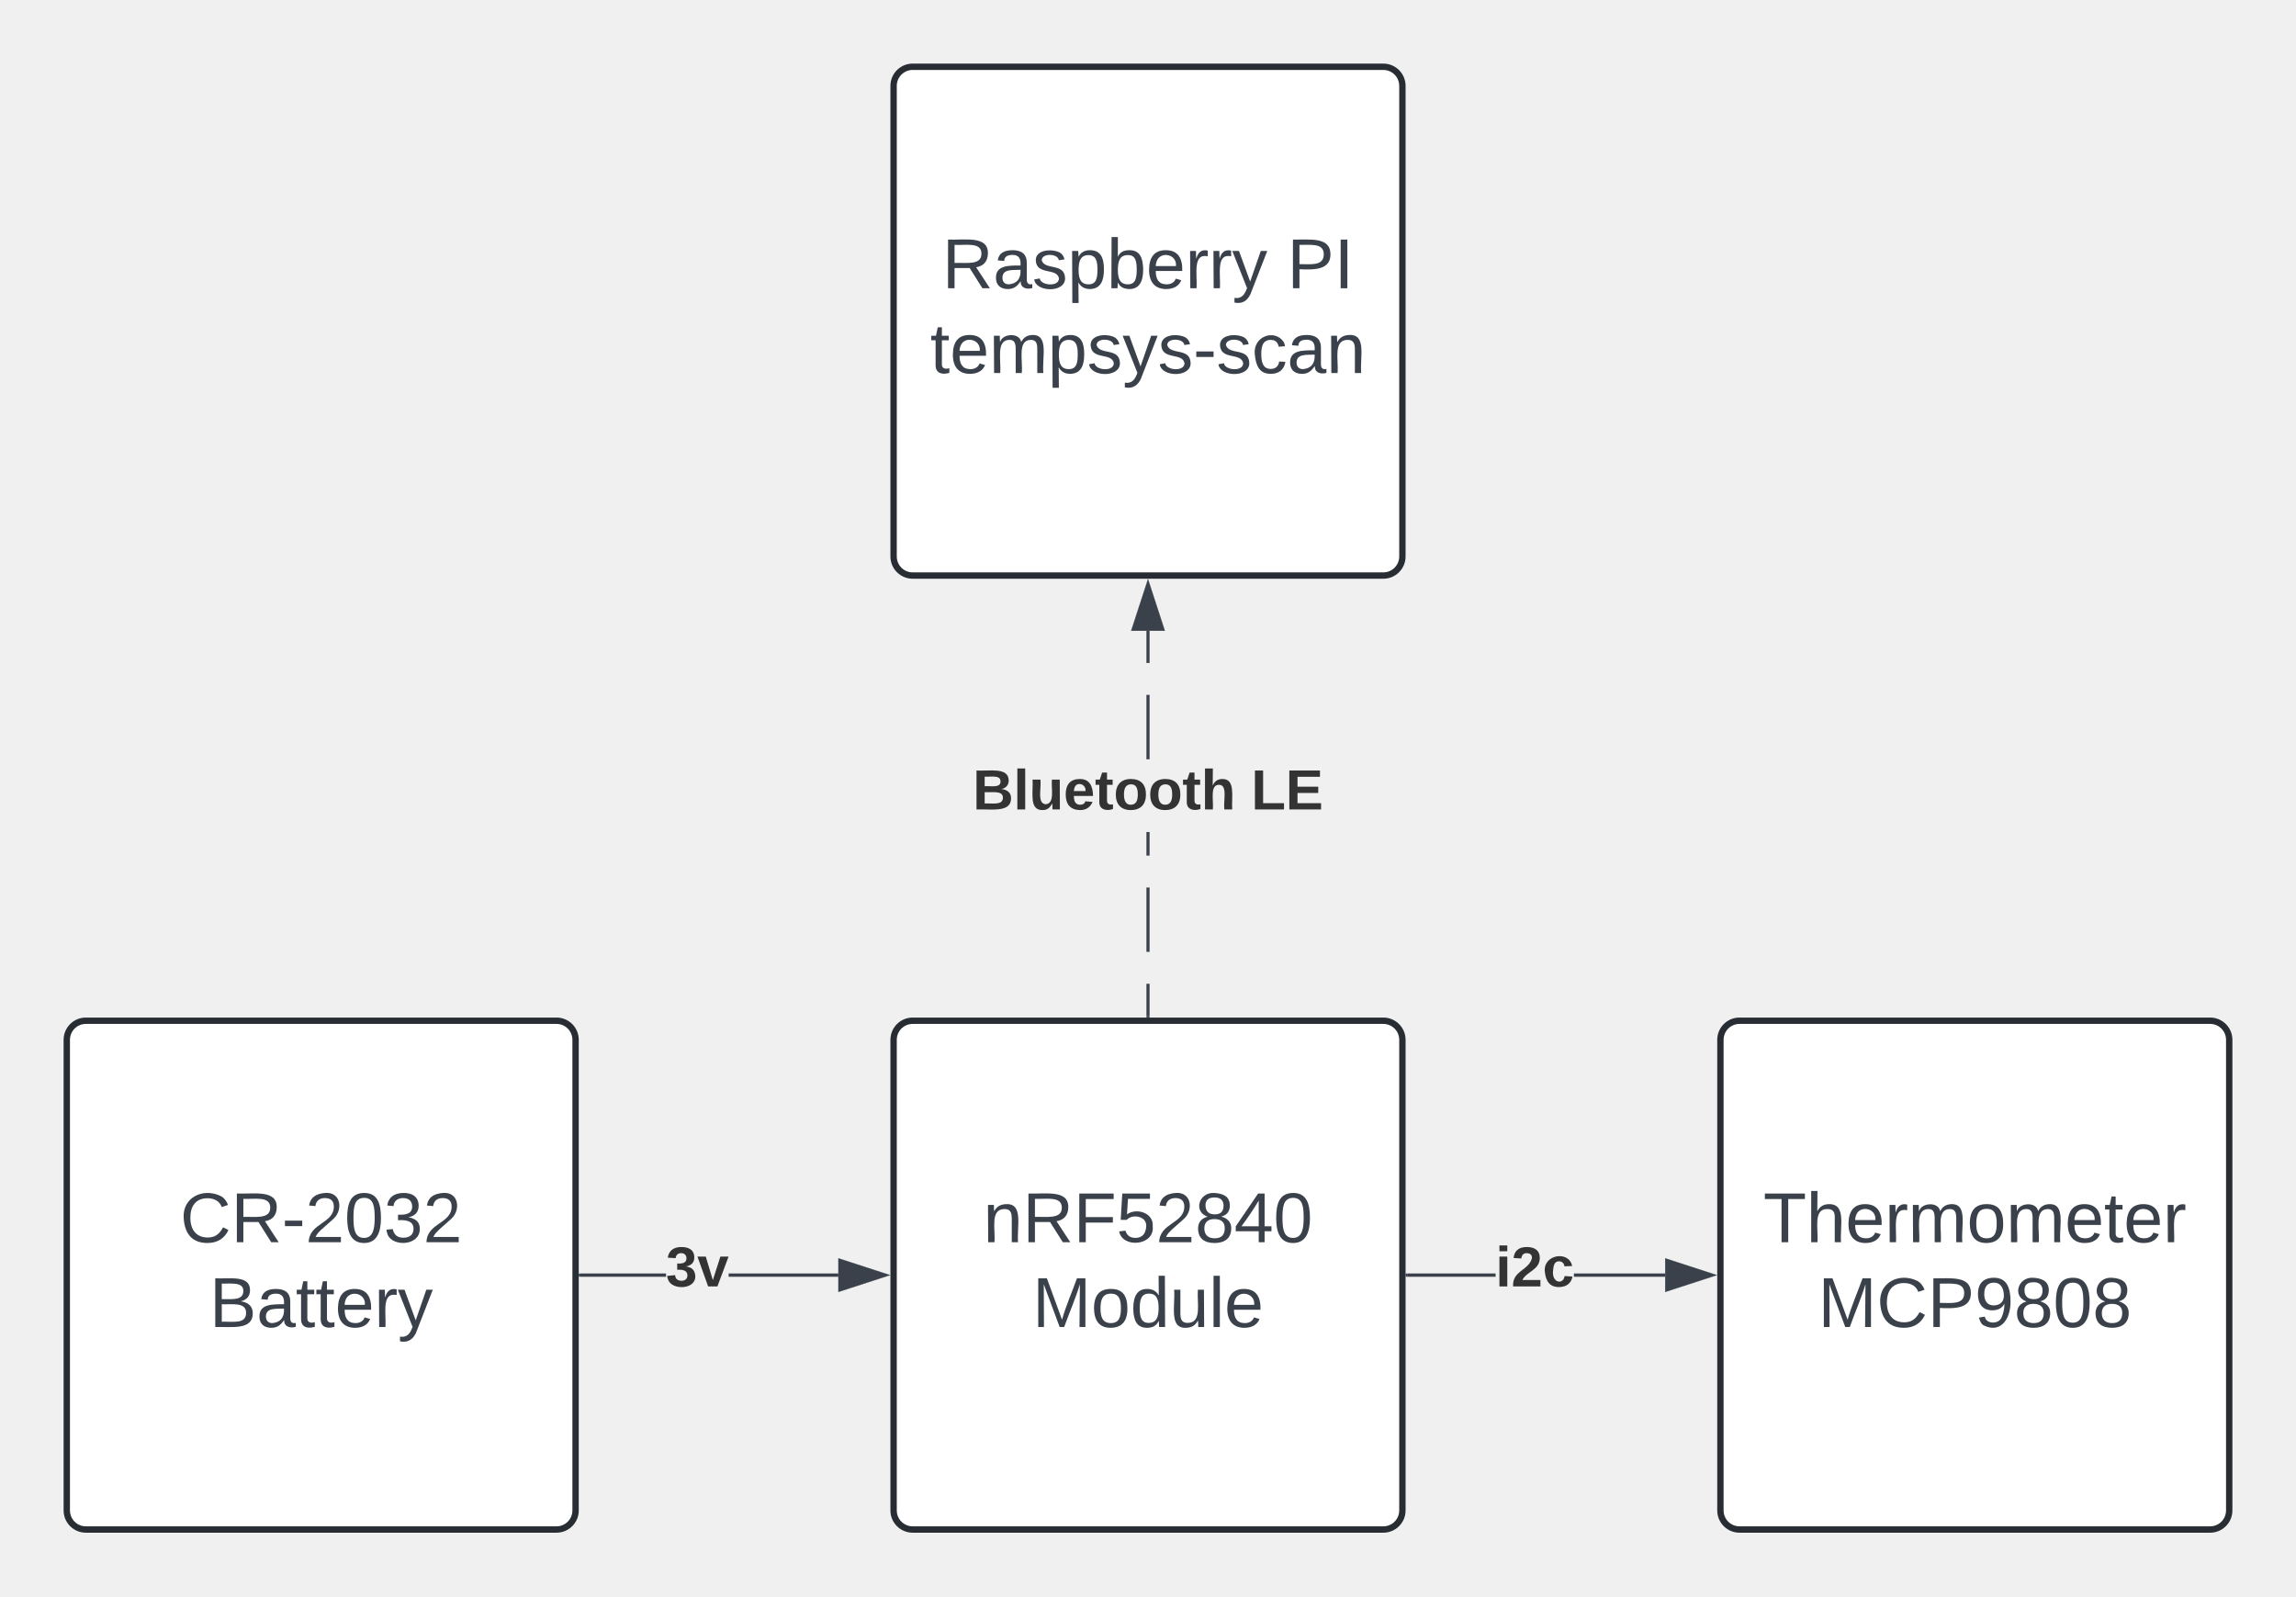
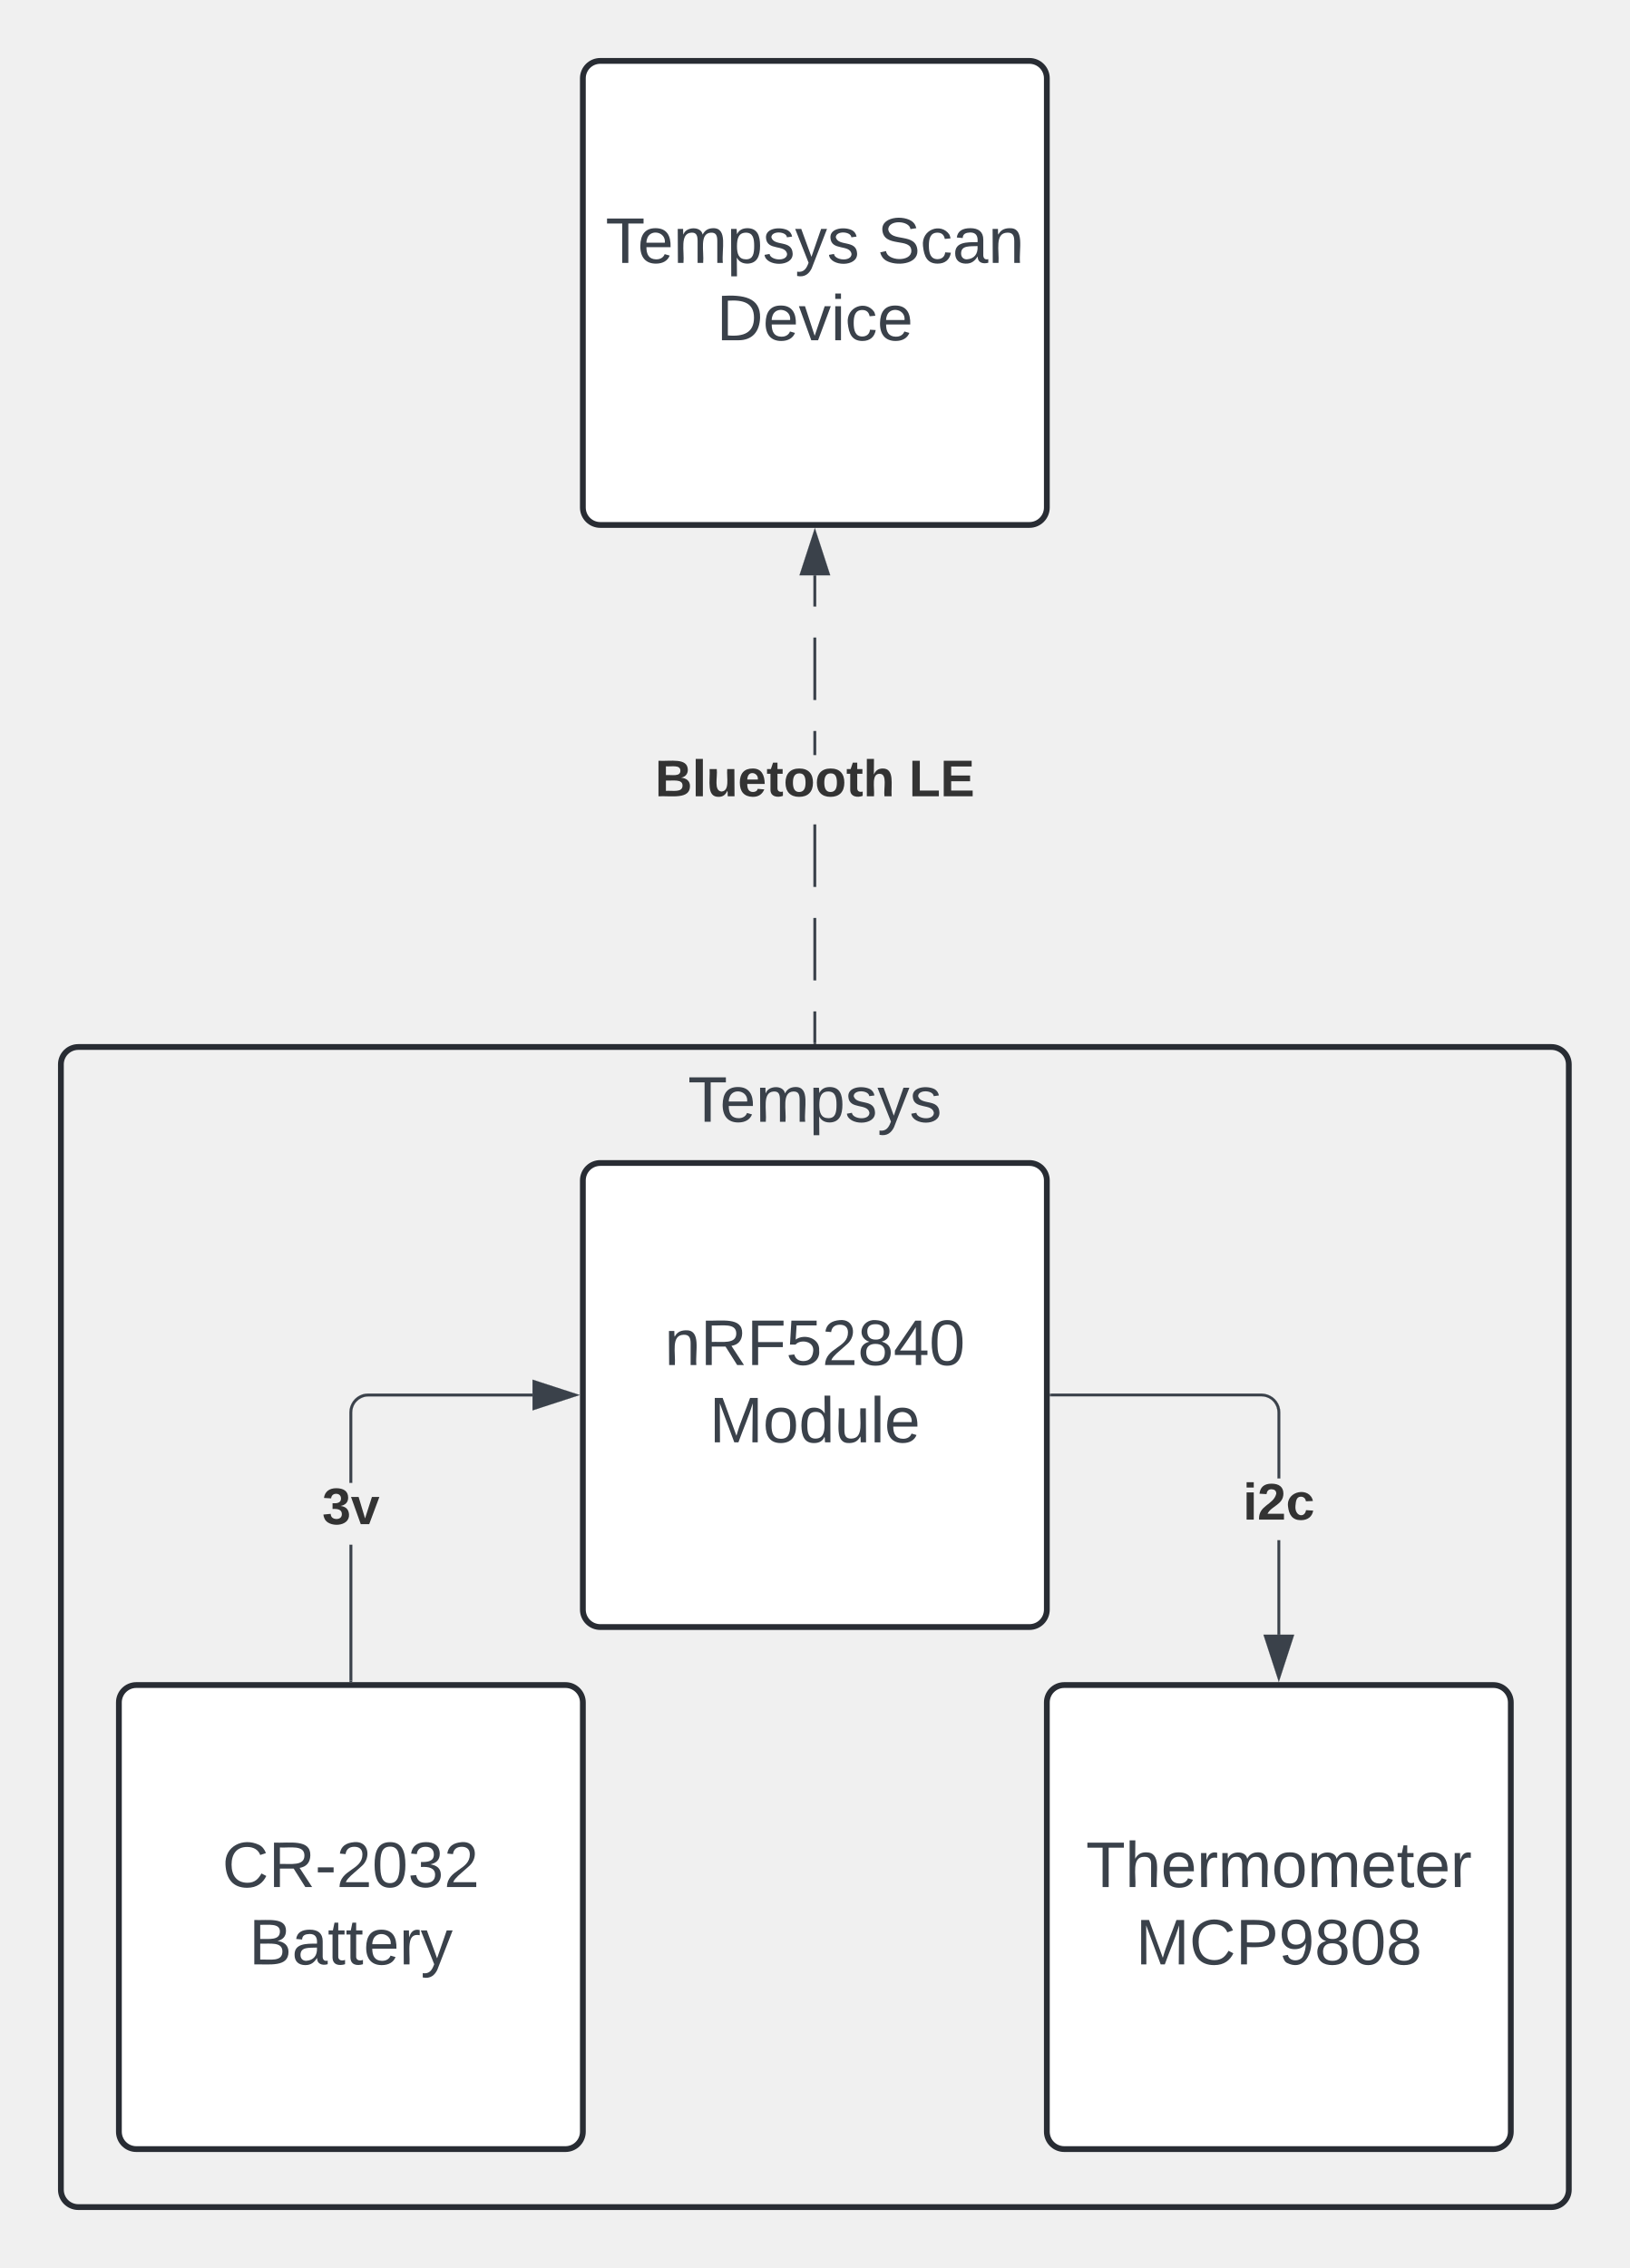
- <svg xmlns="http://www.w3.org/2000/svg" xmlns:ns1="lucid" xmlns:xlink="http://www.w3.org/1999/xlink" width="722" height="502">
-   <g transform="translate(-739 -479)" ns1:page-tab-id="c0JdS2d79x2R">
-     <path d="M760 806a6 6 0 0 1 6-6h148a6 6 0 0 1 6 6v148a6 6 0 0 1-6 6H766a6 6 0 0 1-6-6z" stroke="#282c33" stroke-width="2" fill="#fff" />
-     <use xlink:href="#a" transform="matrix(1,0,0,1,765,805) translate(30.64815 64.65278)" />
-     <use xlink:href="#b" transform="matrix(1,0,0,1,765,805) translate(39.84568 91.31944)" />
-     <path d="M948.4 880.48h-26.9v-.96h26.9zm54.22 0h-34.47v-.96h34.47z" stroke="#3a414a" stroke-width=".05" fill="#3a414a" />
-     <path d="M921.5 880.48h-.5v-.96h.5z" fill="#3a414a" />
+ <svg xmlns="http://www.w3.org/2000/svg" xmlns:ns1="lucid" xmlns:xlink="http://www.w3.org/1999/xlink" width="562" height="782">
+   <g transform="translate(-819 -639)" ns1:page-tab-id="c0JdS2d79x2R">
+     <path d="M840 1006a6 6 0 0 1 6-6h508a6 6 0 0 1 6 6v388a6 6 0 0 1-6 6H846a6 6 0 0 1-6-6z" stroke="#282c33" stroke-width="2" fill-opacity="0" />
+     <use xlink:href="#a" transform="matrix(1,0,0,1,848,1008) translate(208.2346 17.77778)" />
+     <path d="M860 1226a6 6 0 0 1 6-6h148a6 6 0 0 1 6 6v148a6 6 0 0 1-6 6H866a6 6 0 0 1-6-6z" stroke="#282c33" stroke-width="2" fill="#fff" />
+     <use xlink:href="#b" transform="matrix(1,0,0,1,865,1225) translate(30.64815 64.65278)" />
+     <use xlink:href="#c" transform="matrix(1,0,0,1,865,1225) translate(39.84568 91.31944)" />
+     <path d="M940.48 1218.5h-.96v-46.86h.96zm62.14-98.03h-56.6l-.88.07-.85.2-.8.34-.75.45-.66.56-.57.65-.45.74-.33.8-.2.84-.07.88v24.28h-.96v-24.32l.08-1 .24-.98.4-.94.52-.87.66-.78.77-.66.86-.53.94-.4 1-.23.98-.07h56.64z" stroke="#3a414a" stroke-width=".05" fill="#3a414a" />
+     <path d="M940.48 1219h-.96v-.5h.96z" fill="#3a414a" />
    <path stroke="#3a414a" stroke-width=".05" fill="#3a414a" />
-     <path d="M1017.38 880l-14.26 4.63v-9.26z" fill="#3a414a" />
-     <path d="M1018.92 880l-16.28 5.3v-10.6zm-15.33 3.98l12.25-3.98-12.26-3.98z" stroke="#3a414a" stroke-width=".05" fill="#3a414a" />
-     <use xlink:href="#c" transform="matrix(1,0,0,1,948.397,869.3333) translate(0 14.22222)" />
-     <path d="M1020 806a6 6 0 0 1 6-6h148a6 6 0 0 1 6 6v148a6 6 0 0 1-6 6h-148a6 6 0 0 1-6-6z" stroke="#282c33" stroke-width="2" fill="#fff" />
-     <use xlink:href="#d" transform="matrix(1,0,0,1,1025,805) translate(23.20988 64.65278)" />
-     <use xlink:href="#e" transform="matrix(1,0,0,1,1025,805) translate(38.64198 91.31944)" />
-     <path d="M1209.28 880.48h-27.78v-.96h27.78zm53.34 0h-28.65v-.96h28.65z" stroke="#3a414a" stroke-width=".05" fill="#3a414a" />
-     <path d="M1181.5 880.48h-.5v-.96h.5z" fill="#3a414a" />
+     <path d="M1017.38 1120l-14.26 4.63v-9.27z" fill="#3a414a" />
+     <path d="M1018.92 1120l-16.28 5.3v-10.6zm-15.33 3.98l12.25-3.98-12.26-3.98z" stroke="#3a414a" stroke-width=".05" fill="#3a414a" />
+     <use xlink:href="#d" transform="matrix(1,0,0,1,930.1235,1150.304) translate(0 14.22222)" />
+     <path d="M1020 1046a6 6 0 0 1 6-6h148a6 6 0 0 1 6 6v148a6 6 0 0 1-6 6h-148a6 6 0 0 1-6-6z" stroke="#282c33" stroke-width="2" fill="#fff" />
+     <use xlink:href="#e" transform="matrix(1,0,0,1,1025,1045) translate(23.20988 64.65278)" />
+     <use xlink:href="#f" transform="matrix(1,0,0,1,1025,1045) translate(38.64198 91.31944)" />
+     <path d="M1260.47 1202.62h-.94v-32.55h.94zm-5.46-83.02l1 .24.94.4.87.52.78.66.66.77.53.86.4.94.23 1 .07.98v22.76h-.94v-22.72l-.07-.88-.2-.85-.34-.8-.45-.75-.56-.66-.65-.57-.74-.45-.8-.33-.84-.2-.88-.08h-72.48v-.94h72.52z" stroke="#3a414a" stroke-width=".05" fill="#3a414a" />
+     <path d="M1181.5 1120.47h-.5v-.94h.5z" fill="#3a414a" />
    <path stroke="#3a414a" stroke-width=".05" fill="#3a414a" />
-     <path d="M1277.38 880l-14.26 4.63v-9.26z" fill="#3a414a" />
-     <path d="M1278.92 880l-16.28 5.3v-10.6zm-15.33 3.98l12.25-3.98-12.26-3.98z" stroke="#3a414a" stroke-width=".05" fill="#3a414a" />
-     <use xlink:href="#f" transform="matrix(1,0,0,1,1209.278,869.3333) translate(0 14.22222)" />
-     <path d="M1280 806a6 6 0 0 1 6-6h148a6 6 0 0 1 6 6v148a6 6 0 0 1-6 6h-148a6 6 0 0 1-6-6z" stroke="#282c33" stroke-width="2" fill="#fff" />
-     <use xlink:href="#g" transform="matrix(1,0,0,1,1285,805) translate(8.487654 64.65278)" />
-     <use xlink:href="#h" transform="matrix(1,0,0,1,1285,805) translate(25.67901 91.31944)" />
-     <path d="M1100.47 798.5h-.94v-10.1h.94zm0-20.2h-.94v-20.17h.94zm0-30.26h-.94v-7.37h.94zm0-30.28h-.94v-20.2h.94zm0-30.28h-.94v-10.1h.94z" stroke="#3a414a" stroke-width=".05" fill="#3a414a" />
-     <path d="M1100.47 799h-.94v-.5h.94z" fill="#3a414a" />
+     <path d="M1260 1217.38l-4.63-14.26h9.27z" fill="#3a414a" />
+     <path d="M1260 1218.92l-5.3-16.28h10.6zm-3.98-15.33l3.98 12.25 3.98-12.26z" stroke="#3a414a" stroke-width=".05" fill="#3a414a" />
+     <use xlink:href="#g" transform="matrix(1,0,0,1,1247.654,1148.737) translate(0 14.22222)" />
+     <path d="M1180 1226a6 6 0 0 1 6-6h148a6 6 0 0 1 6 6v148a6 6 0 0 1-6 6h-148a6 6 0 0 1-6-6z" stroke="#282c33" stroke-width="2" fill="#fff" />
+     <use xlink:href="#h" transform="matrix(1,0,0,1,1185,1225) translate(8.487654 64.65278)" />
+     <use xlink:href="#i" transform="matrix(1,0,0,1,1185,1225) translate(25.67901 91.31944)" />
+     <path d="M1100.47 998.5h-.94v-10.74h.94zm0-21.48h-.94v-21.48h.94zm0-32.23h-.94v-21.5h.94zm0-45.47h-.94v-8.24h.94zm0-18.98h-.94v-21.48h.94zm0-32.23h-.94V837.4h.94z" stroke="#3a414a" stroke-width=".05" fill="#3a414a" />
+     <path d="M1100.47 999h-.94v-.5h.94z" fill="#3a414a" />
    <path stroke="#3a414a" stroke-width=".05" fill="#3a414a" />
-     <path d="M1104.63 676.88h-9.27l4.64-14.26z" fill="#3a414a" />
-     <path d="M1105.3 677.36h-10.6l5.3-16.28zm-9.28-.95h7.96l-3.98-12.25z" stroke="#3a414a" stroke-width=".05" fill="#3a414a" />
-     <use xlink:href="#i" transform="matrix(1,0,0,1,1044.889,719.3333) translate(0 14.22222)" />
-     <use xlink:href="#j" transform="matrix(1,0,0,1,1044.889,719.3333) translate(87.55556 14.22222)" />
-     <path d="M1020 506a6 6 0 0 1 6-6h148a6 6 0 0 1 6 6v148a6 6 0 0 1-6 6h-148a6 6 0 0 1-6-6z" stroke="#282c33" stroke-width="2" fill="#fff" />
+     <path d="M1104.63 836.88h-9.27l4.64-14.26z" fill="#3a414a" />
+     <path d="M1105.3 837.36h-10.6l5.3-16.28zm-9.28-.95h7.96l-3.98-12.25z" stroke="#3a414a" stroke-width=".05" fill="#3a414a" />
+     <use xlink:href="#j" transform="matrix(1,0,0,1,1044.889,899.3333) translate(0 14.22222)" />
+     <use xlink:href="#k" transform="matrix(1,0,0,1,1044.889,899.3333) translate(87.55556 14.22222)" />
+     <path d="M1020 666a6 6 0 0 1 6-6h148a6 6 0 0 1 6 6v148a6 6 0 0 1-6 6h-148a6 6 0 0 1-6-6z" stroke="#282c33" stroke-width="2" fill="#fff" />
    <g>
-       <use xlink:href="#k" transform="matrix(1,0,0,1,1025,505) translate(10.27778 64.65278)" />
-       <use xlink:href="#l" transform="matrix(1,0,0,1,1025,505) translate(118.7346 64.65278)" />
-       <use xlink:href="#m" transform="matrix(1,0,0,1,1025,505) translate(6.54321 91.31944)" />
+       <use xlink:href="#l" transform="matrix(1,0,0,1,1025,665) translate(2.839506 64.65278)" />
+       <use xlink:href="#m" transform="matrix(1,0,0,1,1025,665) translate(96.54321 64.65278)" />
+       <use xlink:href="#n" transform="matrix(1,0,0,1,1025,665) translate(41.11111 91.31944)" />
    </g>
    <defs>
-       <path fill="#3a414a" d="M212-179c-10-28-35-45-73-45-59 0-87 40-87 99 0 60 29 101 89 101 43 0 62-24 78-52l27 14C228-24 195 4 139 4 59 4 22-46 18-125c-6-104 99-153 187-111 19 9 31 26 39 46" id="n" />
-       <path fill="#3a414a" d="M233-177c-1 41-23 64-60 70L243 0h-38l-65-103H63V0H30v-248c88 3 205-21 203 71zM63-129c60-2 137 13 137-47 0-61-80-42-137-45v92" id="o" />
-       <path fill="#3a414a" d="M16-82v-28h88v28H16" id="p" />
-       <path fill="#3a414a" d="M101-251c82-7 93 87 43 132L82-64C71-53 59-42 53-27h129V0H18c2-99 128-94 128-182 0-28-16-43-45-43s-46 15-49 41l-32-3c6-41 34-60 81-64" id="q" />
-       <path fill="#3a414a" d="M101-251c68 0 85 55 85 127S166 4 100 4C33 4 14-52 14-124c0-73 17-127 87-127zm-1 229c47 0 54-49 54-102s-4-102-53-102c-51 0-55 48-55 102 0 53 5 102 54 102" id="r" />
-       <path fill="#3a414a" d="M126-127c33 6 58 20 58 59 0 88-139 92-164 29-3-8-5-16-6-25l32-3c6 27 21 44 54 44 32 0 52-15 52-46 0-38-36-46-79-43v-28c39 1 72-4 72-42 0-27-17-43-46-43-28 0-47 15-49 41l-32-3c6-42 35-63 81-64 48-1 79 21 79 65 0 36-21 52-52 59" id="s" />
+       <path fill="#3a414a" d="M127-220V0H93v-220H8v-28h204v28h-85" id="o" />
+       <path fill="#3a414a" d="M100-194c63 0 86 42 84 106H49c0 40 14 67 53 68 26 1 43-12 49-29l28 8c-11 28-37 45-77 45C44 4 14-33 15-96c1-61 26-98 85-98zm52 81c6-60-76-77-97-28-3 7-6 17-6 28h103" id="p" />
+       <path fill="#3a414a" d="M210-169c-67 3-38 105-44 169h-31v-121c0-29-5-50-35-48C34-165 62-65 56 0H25l-1-190h30c1 10-1 24 2 32 10-44 99-50 107 0 11-21 27-35 58-36 85-2 47 119 55 194h-31v-121c0-29-5-49-35-48" id="q" />
+       <path fill="#3a414a" d="M115-194c55 1 70 41 70 98S169 2 115 4C84 4 66-9 55-30l1 105H24l-1-265h31l2 30c10-21 28-34 59-34zm-8 174c40 0 45-34 45-75s-6-73-45-74c-42 0-51 32-51 76 0 43 10 73 51 73" id="r" />
+       <path fill="#3a414a" d="M135-143c-3-34-86-38-87 0 15 53 115 12 119 90S17 21 10-45l28-5c4 36 97 45 98 0-10-56-113-15-118-90-4-57 82-63 122-42 12 7 21 19 24 35" id="s" />
+       <path fill="#3a414a" d="M179-190L93 31C79 59 56 82 12 73V49c39 6 53-20 64-50L1-190h34L92-34l54-156h33" id="t" />
      <g id="a">
-         <use transform="matrix(0.0617284,0,0,0.0617284,0,0)" xlink:href="#n" />
-         <use transform="matrix(0.0617284,0,0,0.0617284,15.98765,0)" xlink:href="#o" />
-         <use transform="matrix(0.0617284,0,0,0.0617284,31.97531,0)" xlink:href="#p" />
-         <use transform="matrix(0.0617284,0,0,0.0617284,39.32099,0)" xlink:href="#q" />
-         <use transform="matrix(0.0617284,0,0,0.0617284,51.66667,0)" xlink:href="#r" />
-         <use transform="matrix(0.0617284,0,0,0.0617284,64.01235,0)" xlink:href="#s" />
-         <use transform="matrix(0.0617284,0,0,0.0617284,76.35802,0)" xlink:href="#q" />
-       </g>
-       <path fill="#3a414a" d="M160-131c35 5 61 23 61 61C221 17 115-2 30 0v-248c76 3 177-17 177 60 0 33-19 50-47 57zm-97-11c50-1 110 9 110-42 0-47-63-36-110-37v79zm0 115c55-2 124 14 124-45 0-56-70-42-124-44v89" id="t" />
-       <path fill="#3a414a" d="M141-36C126-15 110 5 73 4 37 3 15-17 15-53c-1-64 63-63 125-63 3-35-9-54-41-54-24 1-41 7-42 31l-33-3c5-37 33-52 76-52 45 0 72 20 72 64v82c-1 20 7 32 28 27v20c-31 9-61-2-59-35zM48-53c0 20 12 33 32 33 41-3 63-29 60-74-43 2-92-5-92 41" id="u" />
-       <path fill="#3a414a" d="M59-47c-2 24 18 29 38 22v24C64 9 27 4 27-40v-127H5v-23h24l9-43h21v43h35v23H59v120" id="v" />
-       <path fill="#3a414a" d="M100-194c63 0 86 42 84 106H49c0 40 14 67 53 68 26 1 43-12 49-29l28 8c-11 28-37 45-77 45C44 4 14-33 15-96c1-61 26-98 85-98zm52 81c6-60-76-77-97-28-3 7-6 17-6 28h103" id="w" />
-       <path fill="#3a414a" d="M114-163C36-179 61-72 57 0H25l-1-190h30c1 12-1 29 2 39 6-27 23-49 58-41v29" id="x" />
-       <path fill="#3a414a" d="M179-190L93 31C79 59 56 82 12 73V49c39 6 53-20 64-50L1-190h34L92-34l54-156h33" id="y" />
+         <use transform="matrix(0.0617284,0,0,0.0617284,0,0)" xlink:href="#o" />
+         <use transform="matrix(0.0617284,0,0,0.0617284,11.04938,0)" xlink:href="#p" />
+         <use transform="matrix(0.0617284,0,0,0.0617284,23.39506,0)" xlink:href="#q" />
+         <use transform="matrix(0.0617284,0,0,0.0617284,41.85185,0)" xlink:href="#r" />
+         <use transform="matrix(0.0617284,0,0,0.0617284,54.19753,0)" xlink:href="#s" />
+         <use transform="matrix(0.0617284,0,0,0.0617284,65.30864,0)" xlink:href="#t" />
+         <use transform="matrix(0.0617284,0,0,0.0617284,76.41975,0)" xlink:href="#s" />
+       </g>
+       <path fill="#3a414a" d="M212-179c-10-28-35-45-73-45-59 0-87 40-87 99 0 60 29 101 89 101 43 0 62-24 78-52l27 14C228-24 195 4 139 4 59 4 22-46 18-125c-6-104 99-153 187-111 19 9 31 26 39 46" id="u" />
+       <path fill="#3a414a" d="M233-177c-1 41-23 64-60 70L243 0h-38l-65-103H63V0H30v-248c88 3 205-21 203 71zM63-129c60-2 137 13 137-47 0-61-80-42-137-45v92" id="v" />
+       <path fill="#3a414a" d="M16-82v-28h88v28H16" id="w" />
+       <path fill="#3a414a" d="M101-251c82-7 93 87 43 132L82-64C71-53 59-42 53-27h129V0H18c2-99 128-94 128-182 0-28-16-43-45-43s-46 15-49 41l-32-3c6-41 34-60 81-64" id="x" />
+       <path fill="#3a414a" d="M101-251c68 0 85 55 85 127S166 4 100 4C33 4 14-52 14-124c0-73 17-127 87-127zm-1 229c47 0 54-49 54-102s-4-102-53-102c-51 0-55 48-55 102 0 53 5 102 54 102" id="y" />
+       <path fill="#3a414a" d="M126-127c33 6 58 20 58 59 0 88-139 92-164 29-3-8-5-16-6-25l32-3c6 27 21 44 54 44 32 0 52-15 52-46 0-38-36-46-79-43v-28c39 1 72-4 72-42 0-27-17-43-46-43-28 0-47 15-49 41l-32-3c6-42 35-63 81-64 48-1 79 21 79 65 0 36-21 52-52 59" id="z" />
      <g id="b">
-         <use transform="matrix(0.0617284,0,0,0.0617284,0,0)" xlink:href="#t" />
-         <use transform="matrix(0.0617284,0,0,0.0617284,14.81481,0)" xlink:href="#u" />
-         <use transform="matrix(0.0617284,0,0,0.0617284,27.16049,0)" xlink:href="#v" />
-         <use transform="matrix(0.0617284,0,0,0.0617284,33.33333,0)" xlink:href="#v" />
-         <use transform="matrix(0.0617284,0,0,0.0617284,39.50617,0)" xlink:href="#w" />
-         <use transform="matrix(0.0617284,0,0,0.0617284,51.85185,0)" xlink:href="#x" />
-         <use transform="matrix(0.0617284,0,0,0.0617284,59.19753,0)" xlink:href="#y" />
-       </g>
-       <path fill="#333" d="M128-127c34 4 56 21 59 58 7 91-148 94-172 28-4-9-6-17-7-26l51-5c1 24 16 35 40 36 23 0 39-12 38-36-1-31-31-36-65-34v-40c32 2 59-3 59-33 0-20-13-33-34-33s-33 13-35 32l-50-3c6-44 37-68 86-68 50 0 83 20 83 66 0 35-22 52-53 58" id="z" />
-       <path fill="#333" d="M128 0H69L1-190h53L99-40l48-150h52" id="A" />
+         <use transform="matrix(0.0617284,0,0,0.0617284,0,0)" xlink:href="#u" />
+         <use transform="matrix(0.0617284,0,0,0.0617284,15.98765,0)" xlink:href="#v" />
+         <use transform="matrix(0.0617284,0,0,0.0617284,31.97531,0)" xlink:href="#w" />
+         <use transform="matrix(0.0617284,0,0,0.0617284,39.32099,0)" xlink:href="#x" />
+         <use transform="matrix(0.0617284,0,0,0.0617284,51.66667,0)" xlink:href="#y" />
+         <use transform="matrix(0.0617284,0,0,0.0617284,64.01235,0)" xlink:href="#z" />
+         <use transform="matrix(0.0617284,0,0,0.0617284,76.35802,0)" xlink:href="#x" />
+       </g>
+       <path fill="#3a414a" d="M160-131c35 5 61 23 61 61C221 17 115-2 30 0v-248c76 3 177-17 177 60 0 33-19 50-47 57zm-97-11c50-1 110 9 110-42 0-47-63-36-110-37v79zm0 115c55-2 124 14 124-45 0-56-70-42-124-44v89" id="A" />
+       <path fill="#3a414a" d="M141-36C126-15 110 5 73 4 37 3 15-17 15-53c-1-64 63-63 125-63 3-35-9-54-41-54-24 1-41 7-42 31l-33-3c5-37 33-52 76-52 45 0 72 20 72 64v82c-1 20 7 32 28 27v20c-31 9-61-2-59-35zM48-53c0 20 12 33 32 33 41-3 63-29 60-74-43 2-92-5-92 41" id="B" />
+       <path fill="#3a414a" d="M59-47c-2 24 18 29 38 22v24C64 9 27 4 27-40v-127H5v-23h24l9-43h21v43h35v23H59v120" id="C" />
+       <path fill="#3a414a" d="M114-163C36-179 61-72 57 0H25l-1-190h30c1 12-1 29 2 39 6-27 23-49 58-41v29" id="D" />
      <g id="c">
-         <use transform="matrix(0.04938272,0,0,0.04938272,0,0)" xlink:href="#z" />
-         <use transform="matrix(0.04938272,0,0,0.04938272,9.876543,0)" xlink:href="#A" />
-       </g>
-       <path fill="#3a414a" d="M117-194c89-4 53 116 60 194h-32v-121c0-31-8-49-39-48C34-167 62-67 57 0H25l-1-190h30c1 10-1 24 2 32 11-22 29-35 61-36" id="B" />
-       <path fill="#3a414a" d="M63-220v92h138v28H63V0H30v-248h175v28H63" id="C" />
-       <path fill="#3a414a" d="M54-142c48-35 137-8 131 61C196 18 31 33 14-55l32-4c7 23 22 37 52 37 35-1 51-22 54-58 4-55-73-65-99-34H22l8-134h141v27H59" id="D" />
-       <path fill="#3a414a" d="M134-131c28 9 52 24 51 62-1 50-34 73-85 73S17-19 16-69c0-36 21-54 49-61-75-25-45-126 34-121 46 3 78 18 79 63 0 33-17 51-44 57zm-34-11c31 1 46-15 46-44 0-28-17-43-47-42-29 0-46 13-45 42 1 28 16 44 46 44zm1 122c35 0 51-18 51-52 0-30-18-46-53-46-33 0-51 17-51 47 0 34 19 51 53 51" id="E" />
-       <path fill="#3a414a" d="M155-56V0h-30v-56H8v-25l114-167h33v167h35v25h-35zm-30-156c-27 46-58 90-88 131h88v-131" id="F" />
+         <use transform="matrix(0.0617284,0,0,0.0617284,0,0)" xlink:href="#A" />
+         <use transform="matrix(0.0617284,0,0,0.0617284,14.81481,0)" xlink:href="#B" />
+         <use transform="matrix(0.0617284,0,0,0.0617284,27.16049,0)" xlink:href="#C" />
+         <use transform="matrix(0.0617284,0,0,0.0617284,33.33333,0)" xlink:href="#C" />
+         <use transform="matrix(0.0617284,0,0,0.0617284,39.50617,0)" xlink:href="#p" />
+         <use transform="matrix(0.0617284,0,0,0.0617284,51.85185,0)" xlink:href="#D" />
+         <use transform="matrix(0.0617284,0,0,0.0617284,59.19753,0)" xlink:href="#t" />
+       </g>
+       <path fill="#333" d="M128-127c34 4 56 21 59 58 7 91-148 94-172 28-4-9-6-17-7-26l51-5c1 24 16 35 40 36 23 0 39-12 38-36-1-31-31-36-65-34v-40c32 2 59-3 59-33 0-20-13-33-34-33s-33 13-35 32l-50-3c6-44 37-68 86-68 50 0 83 20 83 66 0 35-22 52-53 58" id="E" />
+       <path fill="#333" d="M128 0H69L1-190h53L99-40l48-150h52" id="F" />
      <g id="d">
-         <use transform="matrix(0.0617284,0,0,0.0617284,0,0)" xlink:href="#B" />
-         <use transform="matrix(0.0617284,0,0,0.0617284,12.34568,0)" xlink:href="#o" />
-         <use transform="matrix(0.0617284,0,0,0.0617284,28.33333,0)" xlink:href="#C" />
-         <use transform="matrix(0.0617284,0,0,0.0617284,41.85185,0)" xlink:href="#D" />
-         <use transform="matrix(0.0617284,0,0,0.0617284,54.19753,0)" xlink:href="#q" />
-         <use transform="matrix(0.0617284,0,0,0.0617284,66.54321,0)" xlink:href="#E" />
-         <use transform="matrix(0.0617284,0,0,0.0617284,78.88889,0)" xlink:href="#F" />
-         <use transform="matrix(0.0617284,0,0,0.0617284,91.23457,0)" xlink:href="#r" />
-       </g>
-       <path fill="#3a414a" d="M240 0l2-218c-23 76-54 145-80 218h-23L58-218 59 0H30v-248h44l77 211c21-75 51-140 76-211h43V0h-30" id="G" />
-       <path fill="#3a414a" d="M100-194c62-1 85 37 85 99 1 63-27 99-86 99S16-35 15-95c0-66 28-99 85-99zM99-20c44 1 53-31 53-75 0-43-8-75-51-75s-53 32-53 75 10 74 51 75" id="H" />
-       <path fill="#3a414a" d="M85-194c31 0 48 13 60 33l-1-100h32l1 261h-30c-2-10 0-23-3-31C134-8 116 4 85 4 32 4 16-35 15-94c0-66 23-100 70-100zm9 24c-40 0-46 34-46 75 0 40 6 74 45 74 42 0 51-32 51-76 0-42-9-74-50-73" id="I" />
-       <path fill="#3a414a" d="M84 4C-5 8 30-112 23-190h32v120c0 31 7 50 39 49 72-2 45-101 50-169h31l1 190h-30c-1-10 1-25-2-33-11 22-28 36-60 37" id="J" />
-       <path fill="#3a414a" d="M24 0v-261h32V0H24" id="K" />
+         <use transform="matrix(0.04938272,0,0,0.04938272,0,0)" xlink:href="#E" />
+         <use transform="matrix(0.04938272,0,0,0.04938272,9.876543,0)" xlink:href="#F" />
+       </g>
+       <path fill="#3a414a" d="M117-194c89-4 53 116 60 194h-32v-121c0-31-8-49-39-48C34-167 62-67 57 0H25l-1-190h30c1 10-1 24 2 32 11-22 29-35 61-36" id="G" />
+       <path fill="#3a414a" d="M63-220v92h138v28H63V0H30v-248h175v28H63" id="H" />
+       <path fill="#3a414a" d="M54-142c48-35 137-8 131 61C196 18 31 33 14-55l32-4c7 23 22 37 52 37 35-1 51-22 54-58 4-55-73-65-99-34H22l8-134h141v27H59" id="I" />
+       <path fill="#3a414a" d="M134-131c28 9 52 24 51 62-1 50-34 73-85 73S17-19 16-69c0-36 21-54 49-61-75-25-45-126 34-121 46 3 78 18 79 63 0 33-17 51-44 57zm-34-11c31 1 46-15 46-44 0-28-17-43-47-42-29 0-46 13-45 42 1 28 16 44 46 44zm1 122c35 0 51-18 51-52 0-30-18-46-53-46-33 0-51 17-51 47 0 34 19 51 53 51" id="J" />
+       <path fill="#3a414a" d="M155-56V0h-30v-56H8v-25l114-167h33v167h35v25h-35zm-30-156c-27 46-58 90-88 131h88v-131" id="K" />
      <g id="e">
        <use transform="matrix(0.0617284,0,0,0.0617284,0,0)" xlink:href="#G" />
-         <use transform="matrix(0.0617284,0,0,0.0617284,18.45679,0)" xlink:href="#H" />
-         <use transform="matrix(0.0617284,0,0,0.0617284,30.80247,0)" xlink:href="#I" />
-         <use transform="matrix(0.0617284,0,0,0.0617284,43.14815,0)" xlink:href="#J" />
-         <use transform="matrix(0.0617284,0,0,0.0617284,55.49383,0)" xlink:href="#K" />
-         <use transform="matrix(0.0617284,0,0,0.0617284,60.37037,0)" xlink:href="#w" />
-       </g>
-       <path fill="#333" d="M25-224v-37h50v37H25zM25 0v-190h50V0H25" id="L" />
-       <path fill="#333" d="M182-182c0 78-84 86-111 141h115V0H12c-6-101 99-100 120-180 1-22-12-31-33-32-23 0-32 14-35 34l-49-3c5-45 32-70 84-70 51 0 83 22 83 69" id="M" />
-       <path fill="#333" d="M190-63c-7 42-38 67-86 67-59 0-84-38-90-98-12-110 154-137 174-36l-49 2c-2-19-15-32-35-32-30 0-35 28-38 64-6 74 65 87 74 30" id="N" />
+         <use transform="matrix(0.0617284,0,0,0.0617284,12.34568,0)" xlink:href="#v" />
+         <use transform="matrix(0.0617284,0,0,0.0617284,28.33333,0)" xlink:href="#H" />
+         <use transform="matrix(0.0617284,0,0,0.0617284,41.85185,0)" xlink:href="#I" />
+         <use transform="matrix(0.0617284,0,0,0.0617284,54.19753,0)" xlink:href="#x" />
+         <use transform="matrix(0.0617284,0,0,0.0617284,66.54321,0)" xlink:href="#J" />
+         <use transform="matrix(0.0617284,0,0,0.0617284,78.88889,0)" xlink:href="#K" />
+         <use transform="matrix(0.0617284,0,0,0.0617284,91.23457,0)" xlink:href="#y" />
+       </g>
+       <path fill="#3a414a" d="M240 0l2-218c-23 76-54 145-80 218h-23L58-218 59 0H30v-248h44l77 211c21-75 51-140 76-211h43V0h-30" id="L" />
+       <path fill="#3a414a" d="M100-194c62-1 85 37 85 99 1 63-27 99-86 99S16-35 15-95c0-66 28-99 85-99zM99-20c44 1 53-31 53-75 0-43-8-75-51-75s-53 32-53 75 10 74 51 75" id="M" />
+       <path fill="#3a414a" d="M85-194c31 0 48 13 60 33l-1-100h32l1 261h-30c-2-10 0-23-3-31C134-8 116 4 85 4 32 4 16-35 15-94c0-66 23-100 70-100zm9 24c-40 0-46 34-46 75 0 40 6 74 45 74 42 0 51-32 51-76 0-42-9-74-50-73" id="N" />
+       <path fill="#3a414a" d="M84 4C-5 8 30-112 23-190h32v120c0 31 7 50 39 49 72-2 45-101 50-169h31l1 190h-30c-1-10 1-25-2-33-11 22-28 36-60 37" id="O" />
+       <path fill="#3a414a" d="M24 0v-261h32V0H24" id="P" />
      <g id="f">
-         <use transform="matrix(0.04938272,0,0,0.04938272,0,0)" xlink:href="#L" />
-         <use transform="matrix(0.04938272,0,0,0.04938272,4.938272,0)" xlink:href="#M" />
-         <use transform="matrix(0.04938272,0,0,0.04938272,14.81481,0)" xlink:href="#N" />
-       </g>
-       <path fill="#3a414a" d="M127-220V0H93v-220H8v-28h204v28h-85" id="O" />
-       <path fill="#3a414a" d="M106-169C34-169 62-67 57 0H25v-261h32l-1 103c12-21 28-36 61-36 89 0 53 116 60 194h-32v-121c2-32-8-49-39-48" id="P" />
-       <path fill="#3a414a" d="M210-169c-67 3-38 105-44 169h-31v-121c0-29-5-50-35-48C34-165 62-65 56 0H25l-1-190h30c1 10-1 24 2 32 10-44 99-50 107 0 11-21 27-35 58-36 85-2 47 119 55 194h-31v-121c0-29-5-49-35-48" id="Q" />
+         <use transform="matrix(0.0617284,0,0,0.0617284,0,0)" xlink:href="#L" />
+         <use transform="matrix(0.0617284,0,0,0.0617284,18.45679,0)" xlink:href="#M" />
+         <use transform="matrix(0.0617284,0,0,0.0617284,30.80247,0)" xlink:href="#N" />
+         <use transform="matrix(0.0617284,0,0,0.0617284,43.14815,0)" xlink:href="#O" />
+         <use transform="matrix(0.0617284,0,0,0.0617284,55.49383,0)" xlink:href="#P" />
+         <use transform="matrix(0.0617284,0,0,0.0617284,60.37037,0)" xlink:href="#p" />
+       </g>
+       <path fill="#333" d="M25-224v-37h50v37H25zM25 0v-190h50V0H25" id="Q" />
+       <path fill="#333" d="M182-182c0 78-84 86-111 141h115V0H12c-6-101 99-100 120-180 1-22-12-31-33-32-23 0-32 14-35 34l-49-3c5-45 32-70 84-70 51 0 83 22 83 69" id="R" />
+       <path fill="#333" d="M190-63c-7 42-38 67-86 67-59 0-84-38-90-98-12-110 154-137 174-36l-49 2c-2-19-15-32-35-32-30 0-35 28-38 64-6 74 65 87 74 30" id="S" />
      <g id="g">
-         <use transform="matrix(0.0617284,0,0,0.0617284,0,0)" xlink:href="#O" />
-         <use transform="matrix(0.0617284,0,0,0.0617284,13.51852,0)" xlink:href="#P" />
-         <use transform="matrix(0.0617284,0,0,0.0617284,25.8642,0)" xlink:href="#w" />
-         <use transform="matrix(0.0617284,0,0,0.0617284,38.20988,0)" xlink:href="#x" />
-         <use transform="matrix(0.0617284,0,0,0.0617284,45.55556,0)" xlink:href="#Q" />
-         <use transform="matrix(0.0617284,0,0,0.0617284,64.01235,0)" xlink:href="#H" />
-         <use transform="matrix(0.0617284,0,0,0.0617284,76.35802,0)" xlink:href="#Q" />
-         <use transform="matrix(0.0617284,0,0,0.0617284,94.81481,0)" xlink:href="#w" />
-         <use transform="matrix(0.0617284,0,0,0.0617284,107.1605,0)" xlink:href="#v" />
-         <use transform="matrix(0.0617284,0,0,0.0617284,113.3333,0)" xlink:href="#w" />
-         <use transform="matrix(0.0617284,0,0,0.0617284,125.679,0)" xlink:href="#x" />
-       </g>
-       <path fill="#3a414a" d="M30-248c87 1 191-15 191 75 0 78-77 80-158 76V0H30v-248zm33 125c57 0 124 11 124-50 0-59-68-47-124-48v98" id="R" />
-       <path fill="#3a414a" d="M99-251c64 0 84 50 84 122C183-37 130 33 47-8c-14-7-20-23-25-40l30-5c6 39 69 39 84 7 9-19 16-44 16-74-10 22-31 35-62 35-49 0-73-33-73-83 0-54 28-83 82-83zm-1 141c31-1 51-18 51-49 0-36-14-67-51-67-34 0-49 23-49 58 0 34 15 58 49 58" id="S" />
+         <use transform="matrix(0.04938272,0,0,0.04938272,0,0)" xlink:href="#Q" />
+         <use transform="matrix(0.04938272,0,0,0.04938272,4.938272,0)" xlink:href="#R" />
+         <use transform="matrix(0.04938272,0,0,0.04938272,14.81481,0)" xlink:href="#S" />
+       </g>
+       <path fill="#3a414a" d="M106-169C34-169 62-67 57 0H25v-261h32l-1 103c12-21 28-36 61-36 89 0 53 116 60 194h-32v-121c2-32-8-49-39-48" id="T" />
      <g id="h">
-         <use transform="matrix(0.0617284,0,0,0.0617284,0,0)" xlink:href="#G" />
-         <use transform="matrix(0.0617284,0,0,0.0617284,18.45679,0)" xlink:href="#n" />
-         <use transform="matrix(0.0617284,0,0,0.0617284,34.44444,0)" xlink:href="#R" />
-         <use transform="matrix(0.0617284,0,0,0.0617284,49.25926,0)" xlink:href="#S" />
-         <use transform="matrix(0.0617284,0,0,0.0617284,61.60494,0)" xlink:href="#E" />
-         <use transform="matrix(0.0617284,0,0,0.0617284,73.95062,0)" xlink:href="#r" />
-         <use transform="matrix(0.0617284,0,0,0.0617284,86.2963,0)" xlink:href="#E" />
-       </g>
-       <path fill="#333" d="M182-130c37 4 62 22 62 59C244 23 116-4 24 0v-248c84 5 203-23 205 63 0 31-19 50-47 55zM76-148c40-3 101 13 101-30 0-44-60-28-101-31v61zm0 110c48-3 116 14 116-37 0-48-69-32-116-35v72" id="T" />
-       <path fill="#333" d="M25 0v-261h50V0H25" id="U" />
-       <path fill="#333" d="M85 4C-2 5 27-109 22-190h50c7 57-23 150 33 157 60-5 35-97 40-157h50l1 190h-47c-2-12 1-28-3-38-12 25-28 42-61 42" id="V" />
-       <path fill="#333" d="M185-48c-13 30-37 53-82 52C43 2 14-33 14-96s30-98 90-98c62 0 83 45 84 108H66c0 31 8 55 39 56 18 0 30-7 34-22zm-45-69c5-46-57-63-70-21-2 6-4 13-4 21h74" id="W" />
-       <path fill="#333" d="M115-3C79 11 28 4 28-45v-112H4v-33h27l15-45h31v45h36v33H77v99c-1 23 16 31 38 25v30" id="X" />
-       <path fill="#333" d="M110-194c64 0 96 36 96 99 0 64-35 99-97 99-61 0-95-36-95-99 0-62 34-99 96-99zm-1 164c35 0 45-28 45-65 0-40-10-65-43-65-34 0-45 26-45 65 0 36 10 65 43 65" id="Y" />
-       <path fill="#333" d="M114-157C55-157 80-60 75 0H25v-261h50l-1 109c12-26 28-41 61-42 86-1 58 113 63 194h-50c-7-57 23-157-34-157" id="Z" />
+         <use transform="matrix(0.0617284,0,0,0.0617284,0,0)" xlink:href="#o" />
+         <use transform="matrix(0.0617284,0,0,0.0617284,13.51852,0)" xlink:href="#T" />
+         <use transform="matrix(0.0617284,0,0,0.0617284,25.8642,0)" xlink:href="#p" />
+         <use transform="matrix(0.0617284,0,0,0.0617284,38.20988,0)" xlink:href="#D" />
+         <use transform="matrix(0.0617284,0,0,0.0617284,45.55556,0)" xlink:href="#q" />
+         <use transform="matrix(0.0617284,0,0,0.0617284,64.01235,0)" xlink:href="#M" />
+         <use transform="matrix(0.0617284,0,0,0.0617284,76.35802,0)" xlink:href="#q" />
+         <use transform="matrix(0.0617284,0,0,0.0617284,94.81481,0)" xlink:href="#p" />
+         <use transform="matrix(0.0617284,0,0,0.0617284,107.1605,0)" xlink:href="#C" />
+         <use transform="matrix(0.0617284,0,0,0.0617284,113.3333,0)" xlink:href="#p" />
+         <use transform="matrix(0.0617284,0,0,0.0617284,125.679,0)" xlink:href="#D" />
+       </g>
+       <path fill="#3a414a" d="M30-248c87 1 191-15 191 75 0 78-77 80-158 76V0H30v-248zm33 125c57 0 124 11 124-50 0-59-68-47-124-48v98" id="U" />
+       <path fill="#3a414a" d="M99-251c64 0 84 50 84 122C183-37 130 33 47-8c-14-7-20-23-25-40l30-5c6 39 69 39 84 7 9-19 16-44 16-74-10 22-31 35-62 35-49 0-73-33-73-83 0-54 28-83 82-83zm-1 141c31-1 51-18 51-49 0-36-14-67-51-67-34 0-49 23-49 58 0 34 15 58 49 58" id="V" />
      <g id="i">
-         <use transform="matrix(0.04938272,0,0,0.04938272,0,0)" xlink:href="#T" />
-         <use transform="matrix(0.04938272,0,0,0.04938272,12.79012,0)" xlink:href="#U" />
-         <use transform="matrix(0.04938272,0,0,0.04938272,17.7284,0)" xlink:href="#V" />
-         <use transform="matrix(0.04938272,0,0,0.04938272,28.54321,0)" xlink:href="#W" />
-         <use transform="matrix(0.04938272,0,0,0.04938272,38.41975,0)" xlink:href="#X" />
-         <use transform="matrix(0.04938272,0,0,0.04938272,44.2963,0)" xlink:href="#Y" />
-         <use transform="matrix(0.04938272,0,0,0.04938272,55.11111,0)" xlink:href="#Y" />
-         <use transform="matrix(0.04938272,0,0,0.04938272,65.92593,0)" xlink:href="#X" />
-         <use transform="matrix(0.04938272,0,0,0.04938272,71.80247,0)" xlink:href="#Z" />
-       </g>
-       <path fill="#333" d="M24 0v-248h52v208h133V0H24" id="aa" />
-       <path fill="#333" d="M24 0v-248h195v40H76v63h132v40H76v65h150V0H24" id="ab" />
+         <use transform="matrix(0.0617284,0,0,0.0617284,0,0)" xlink:href="#L" />
+         <use transform="matrix(0.0617284,0,0,0.0617284,18.45679,0)" xlink:href="#u" />
+         <use transform="matrix(0.0617284,0,0,0.0617284,34.44444,0)" xlink:href="#U" />
+         <use transform="matrix(0.0617284,0,0,0.0617284,49.25926,0)" xlink:href="#V" />
+         <use transform="matrix(0.0617284,0,0,0.0617284,61.60494,0)" xlink:href="#J" />
+         <use transform="matrix(0.0617284,0,0,0.0617284,73.95062,0)" xlink:href="#y" />
+         <use transform="matrix(0.0617284,0,0,0.0617284,86.2963,0)" xlink:href="#J" />
+       </g>
+       <path fill="#333" d="M182-130c37 4 62 22 62 59C244 23 116-4 24 0v-248c84 5 203-23 205 63 0 31-19 50-47 55zM76-148c40-3 101 13 101-30 0-44-60-28-101-31v61zm0 110c48-3 116 14 116-37 0-48-69-32-116-35v72" id="W" />
+       <path fill="#333" d="M25 0v-261h50V0H25" id="X" />
+       <path fill="#333" d="M85 4C-2 5 27-109 22-190h50c7 57-23 150 33 157 60-5 35-97 40-157h50l1 190h-47c-2-12 1-28-3-38-12 25-28 42-61 42" id="Y" />
+       <path fill="#333" d="M185-48c-13 30-37 53-82 52C43 2 14-33 14-96s30-98 90-98c62 0 83 45 84 108H66c0 31 8 55 39 56 18 0 30-7 34-22zm-45-69c5-46-57-63-70-21-2 6-4 13-4 21h74" id="Z" />
+       <path fill="#333" d="M115-3C79 11 28 4 28-45v-112H4v-33h27l15-45h31v45h36v33H77v99c-1 23 16 31 38 25v30" id="aa" />
+       <path fill="#333" d="M110-194c64 0 96 36 96 99 0 64-35 99-97 99-61 0-95-36-95-99 0-62 34-99 96-99zm-1 164c35 0 45-28 45-65 0-40-10-65-43-65-34 0-45 26-45 65 0 36 10 65 43 65" id="ab" />
+       <path fill="#333" d="M114-157C55-157 80-60 75 0H25v-261h50l-1 109c12-26 28-41 61-42 86-1 58 113 63 194h-50c-7-57 23-157-34-157" id="ac" />
      <g id="j">
-         <use transform="matrix(0.04938272,0,0,0.04938272,0,0)" xlink:href="#aa" />
-         <use transform="matrix(0.04938272,0,0,0.04938272,10.81481,0)" xlink:href="#ab" />
-       </g>
-       <path fill="#3a414a" d="M135-143c-3-34-86-38-87 0 15 53 115 12 119 90S17 21 10-45l28-5c4 36 97 45 98 0-10-56-113-15-118-90-4-57 82-63 122-42 12 7 21 19 24 35" id="ac" />
-       <path fill="#3a414a" d="M115-194c55 1 70 41 70 98S169 2 115 4C84 4 66-9 55-30l1 105H24l-1-265h31l2 30c10-21 28-34 59-34zm-8 174c40 0 45-34 45-75s-6-73-45-74c-42 0-51 32-51 76 0 43 10 73 51 73" id="ad" />
-       <path fill="#3a414a" d="M115-194c53 0 69 39 70 98 0 66-23 100-70 100C84 3 66-7 56-30L54 0H23l1-261h32v101c10-23 28-34 59-34zm-8 174c40 0 45-34 45-75 0-40-5-75-45-74-42 0-51 32-51 76 0 43 10 73 51 73" id="ae" />
+         <use transform="matrix(0.04938272,0,0,0.04938272,0,0)" xlink:href="#W" />
+         <use transform="matrix(0.04938272,0,0,0.04938272,12.79012,0)" xlink:href="#X" />
+         <use transform="matrix(0.04938272,0,0,0.04938272,17.7284,0)" xlink:href="#Y" />
+         <use transform="matrix(0.04938272,0,0,0.04938272,28.54321,0)" xlink:href="#Z" />
+         <use transform="matrix(0.04938272,0,0,0.04938272,38.41975,0)" xlink:href="#aa" />
+         <use transform="matrix(0.04938272,0,0,0.04938272,44.2963,0)" xlink:href="#ab" />
+         <use transform="matrix(0.04938272,0,0,0.04938272,55.11111,0)" xlink:href="#ab" />
+         <use transform="matrix(0.04938272,0,0,0.04938272,65.92593,0)" xlink:href="#aa" />
+         <use transform="matrix(0.04938272,0,0,0.04938272,71.80247,0)" xlink:href="#ac" />
+       </g>
+       <path fill="#333" d="M24 0v-248h52v208h133V0H24" id="ad" />
+       <path fill="#333" d="M24 0v-248h195v40H76v63h132v40H76v65h150V0H24" id="ae" />
      <g id="k">
+         <use transform="matrix(0.04938272,0,0,0.04938272,0,0)" xlink:href="#ad" />
+         <use transform="matrix(0.04938272,0,0,0.04938272,10.81481,0)" xlink:href="#ae" />
+       </g>
+       <g id="l">
        <use transform="matrix(0.0617284,0,0,0.0617284,0,0)" xlink:href="#o" />
-         <use transform="matrix(0.0617284,0,0,0.0617284,15.98765,0)" xlink:href="#u" />
-         <use transform="matrix(0.0617284,0,0,0.0617284,28.33333,0)" xlink:href="#ac" />
-         <use transform="matrix(0.0617284,0,0,0.0617284,39.44444,0)" xlink:href="#ad" />
-         <use transform="matrix(0.0617284,0,0,0.0617284,51.79012,0)" xlink:href="#ae" />
-         <use transform="matrix(0.0617284,0,0,0.0617284,64.1358,0)" xlink:href="#w" />
-         <use transform="matrix(0.0617284,0,0,0.0617284,76.48148,0)" xlink:href="#x" />
-         <use transform="matrix(0.0617284,0,0,0.0617284,83.82716,0)" xlink:href="#x" />
-         <use transform="matrix(0.0617284,0,0,0.0617284,91.17284,0)" xlink:href="#y" />
-       </g>
-       <path fill="#3a414a" d="M33 0v-248h34V0H33" id="af" />
-       <g id="l">
-         <use transform="matrix(0.0617284,0,0,0.0617284,0,0)" xlink:href="#R" />
-         <use transform="matrix(0.0617284,0,0,0.0617284,14.81481,0)" xlink:href="#af" />
-       </g>
+         <use transform="matrix(0.0617284,0,0,0.0617284,11.04938,0)" xlink:href="#p" />
+         <use transform="matrix(0.0617284,0,0,0.0617284,23.39506,0)" xlink:href="#q" />
+         <use transform="matrix(0.0617284,0,0,0.0617284,41.85185,0)" xlink:href="#r" />
+         <use transform="matrix(0.0617284,0,0,0.0617284,54.19753,0)" xlink:href="#s" />
+         <use transform="matrix(0.0617284,0,0,0.0617284,65.30864,0)" xlink:href="#t" />
+         <use transform="matrix(0.0617284,0,0,0.0617284,76.41975,0)" xlink:href="#s" />
+       </g>
+       <path fill="#3a414a" d="M185-189c-5-48-123-54-124 2 14 75 158 14 163 119 3 78-121 87-175 55-17-10-28-26-33-46l33-7c5 56 141 63 141-1 0-78-155-14-162-118-5-82 145-84 179-34 5 7 8 16 11 25" id="af" />
      <path fill="#3a414a" d="M96-169c-40 0-48 33-48 73s9 75 48 75c24 0 41-14 43-38l32 2c-6 37-31 61-74 61-59 0-76-41-82-99-10-93 101-131 147-64 4 7 5 14 7 22l-32 3c-4-21-16-35-41-35" id="ag" />
      <g id="m">
-         <use transform="matrix(0.0617284,0,0,0.0617284,0,0)" xlink:href="#v" />
-         <use transform="matrix(0.0617284,0,0,0.0617284,6.17284,0)" xlink:href="#w" />
-         <use transform="matrix(0.0617284,0,0,0.0617284,18.51852,0)" xlink:href="#Q" />
-         <use transform="matrix(0.0617284,0,0,0.0617284,36.97531,0)" xlink:href="#ad" />
-         <use transform="matrix(0.0617284,0,0,0.0617284,49.32099,0)" xlink:href="#ac" />
-         <use transform="matrix(0.0617284,0,0,0.0617284,60.4321,0)" xlink:href="#y" />
-         <use transform="matrix(0.0617284,0,0,0.0617284,71.54321,0)" xlink:href="#ac" />
-         <use transform="matrix(0.0617284,0,0,0.0617284,82.65432,0)" xlink:href="#p" />
-         <use transform="matrix(0.0617284,0,0,0.0617284,90,0)" xlink:href="#ac" />
-         <use transform="matrix(0.0617284,0,0,0.0617284,101.1111,0)" xlink:href="#ag" />
-         <use transform="matrix(0.0617284,0,0,0.0617284,112.2222,0)" xlink:href="#u" />
-         <use transform="matrix(0.0617284,0,0,0.0617284,124.5679,0)" xlink:href="#B" />
+         <use transform="matrix(0.0617284,0,0,0.0617284,0,0)" xlink:href="#af" />
+         <use transform="matrix(0.0617284,0,0,0.0617284,14.81481,0)" xlink:href="#ag" />
+         <use transform="matrix(0.0617284,0,0,0.0617284,25.92593,0)" xlink:href="#B" />
+         <use transform="matrix(0.0617284,0,0,0.0617284,38.2716,0)" xlink:href="#G" />
+       </g>
+       <path fill="#3a414a" d="M30-248c118-7 216 8 213 122C240-48 200 0 122 0H30v-248zM63-27c89 8 146-16 146-99s-60-101-146-95v194" id="ah" />
+       <path fill="#3a414a" d="M108 0H70L1-190h34L89-25l56-165h34" id="ai" />
+       <path fill="#3a414a" d="M24-231v-30h32v30H24zM24 0v-190h32V0H24" id="aj" />
+       <g id="n">
+         <use transform="matrix(0.0617284,0,0,0.0617284,0,0)" xlink:href="#ah" />
+         <use transform="matrix(0.0617284,0,0,0.0617284,15.98765,0)" xlink:href="#p" />
+         <use transform="matrix(0.0617284,0,0,0.0617284,28.33333,0)" xlink:href="#ai" />
+         <use transform="matrix(0.0617284,0,0,0.0617284,39.44444,0)" xlink:href="#aj" />
+         <use transform="matrix(0.0617284,0,0,0.0617284,44.32099,0)" xlink:href="#ag" />
+         <use transform="matrix(0.0617284,0,0,0.0617284,55.4321,0)" xlink:href="#p" />
      </g>
    </defs>
  </g>
</svg>
